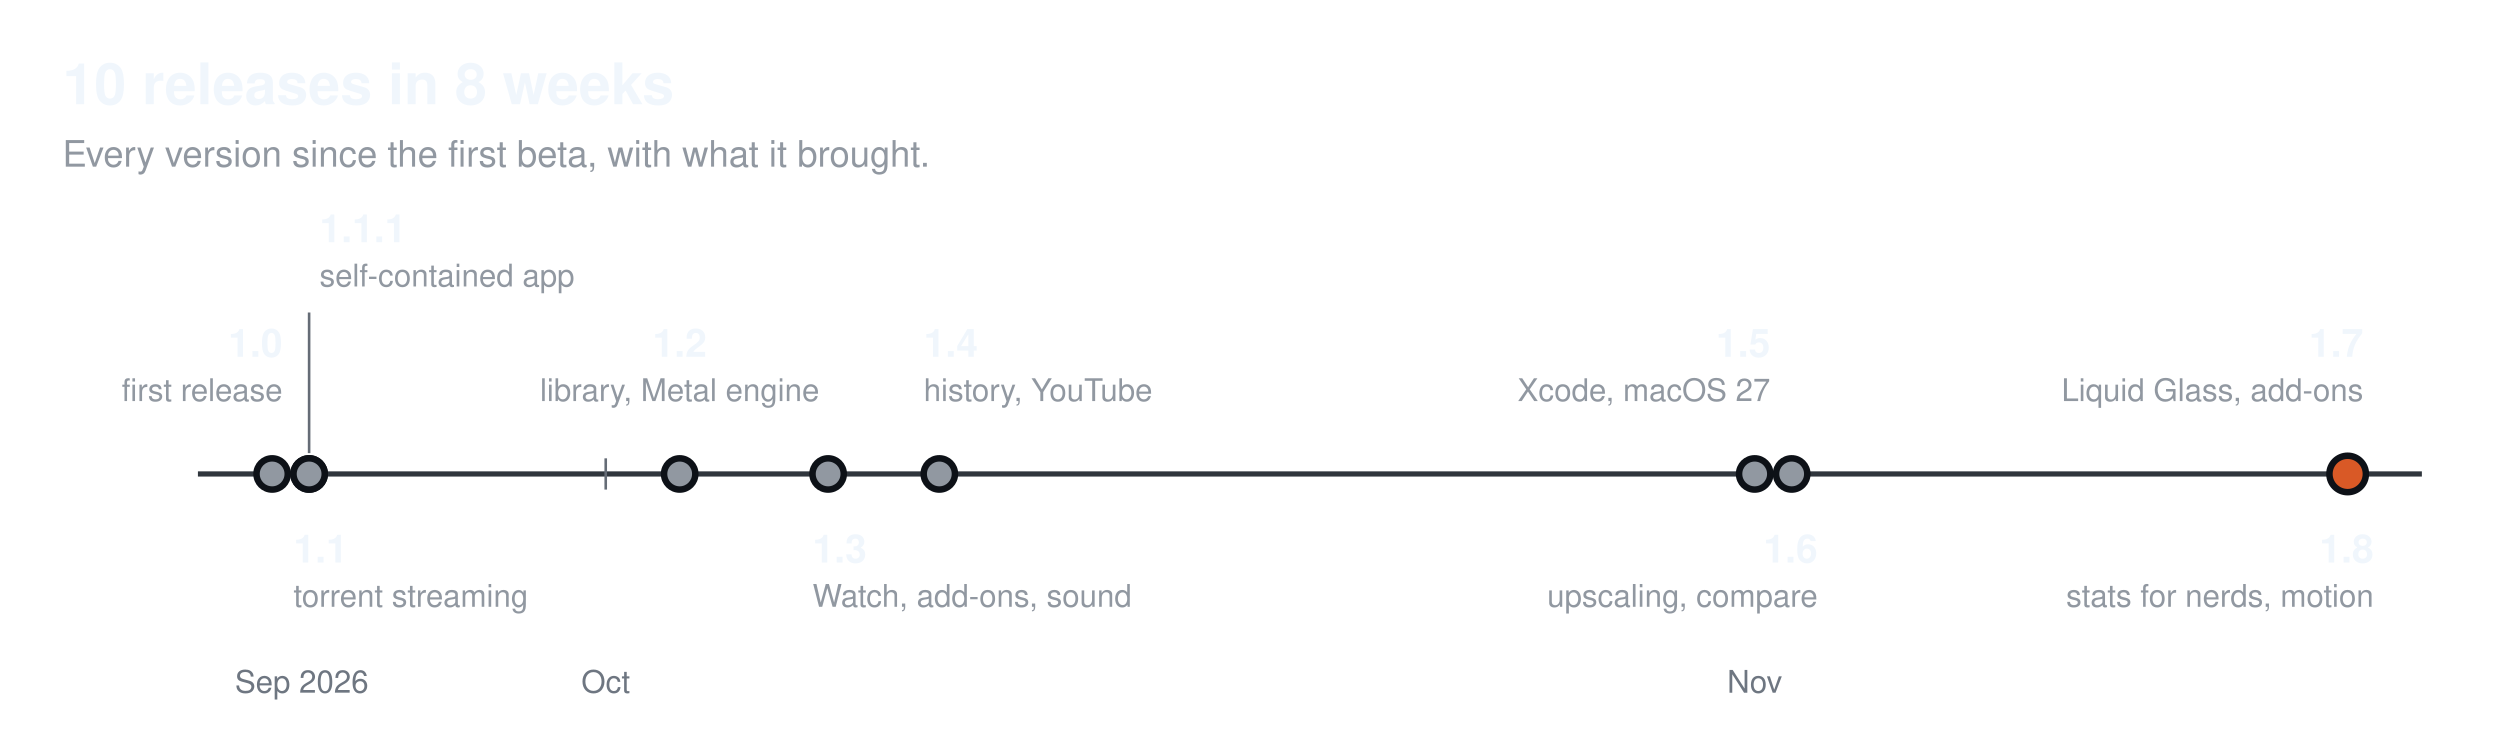
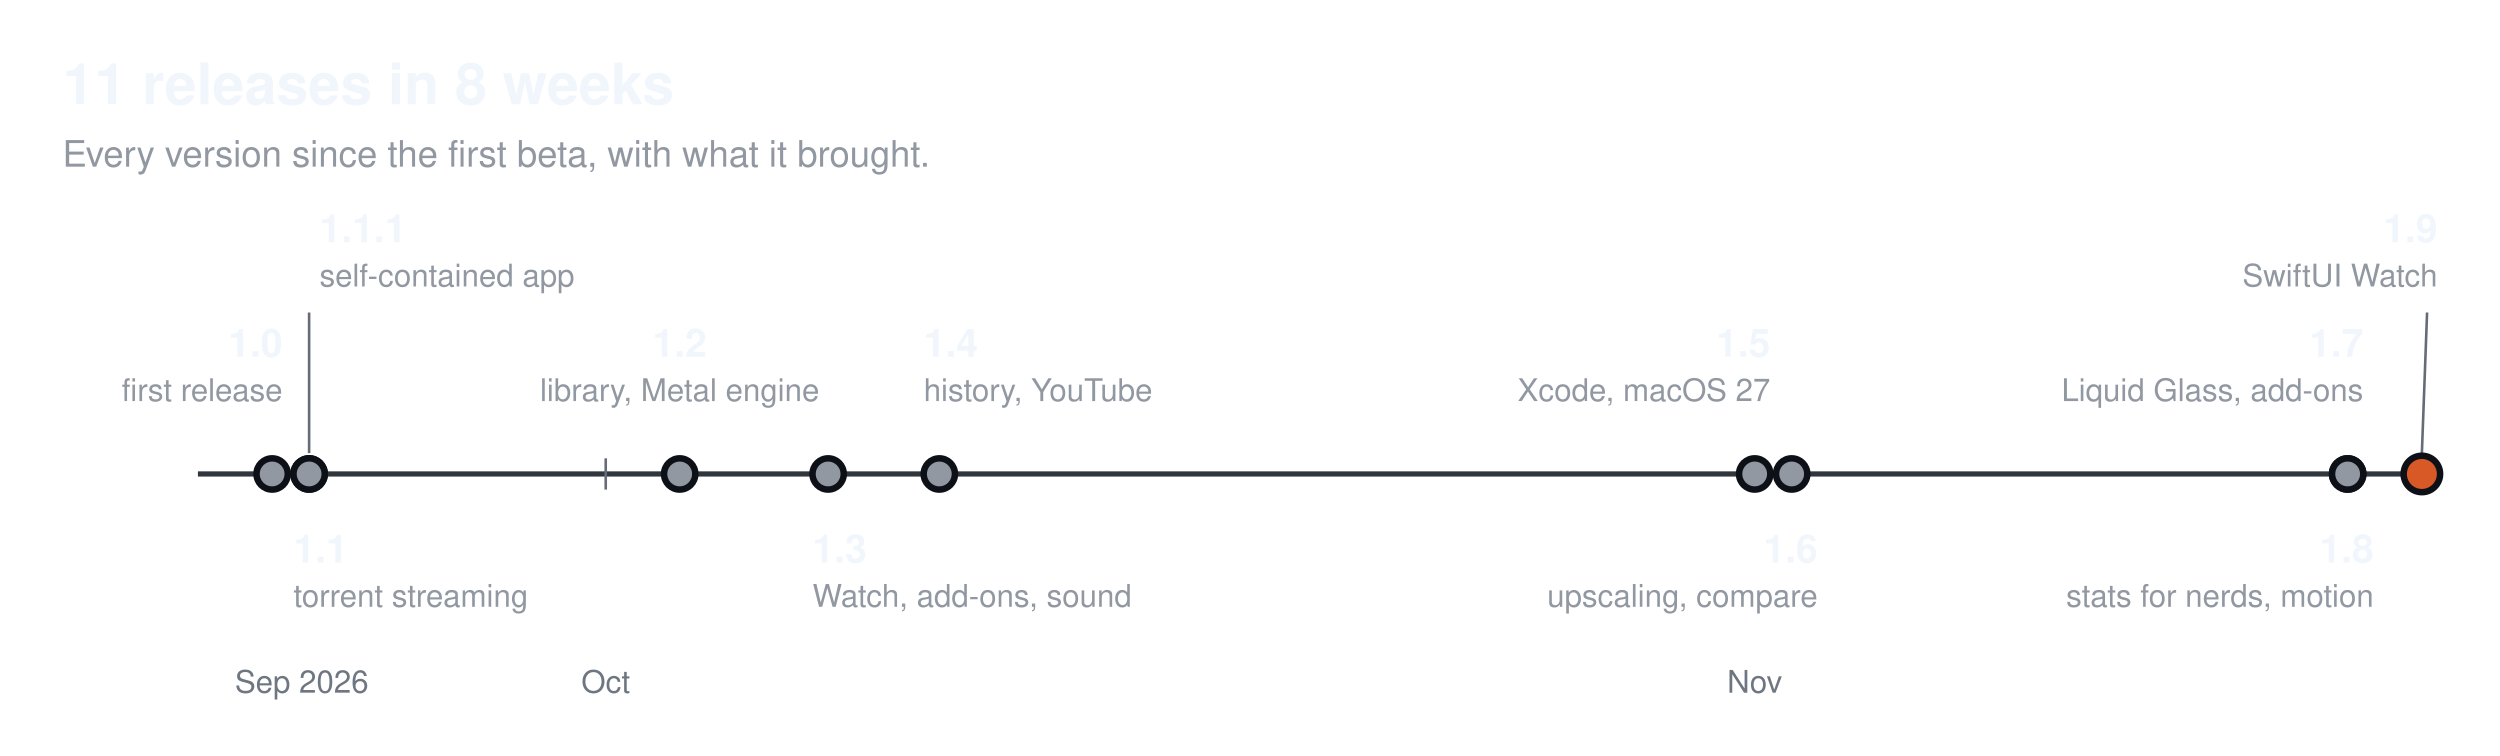
- <svg xmlns="http://www.w3.org/2000/svg" viewBox="0 0 960 290" width="960" height="290" role="img" aria-label="Timeline: MacLC 1.0 on 22 September 2026 to 1.8 on 17 November 2026, ten releases (1.7 and 1.8 on the same day)." font-family="-apple-system, BlinkMacSystemFont, 'SF Pro Text', 'Segoe UI', Helvetica, Arial, sans-serif">
-   <text x="24.0" y="40.0" font-size="22" fill="#f0f6fc" text-anchor="start" font-weight="600">10 releases in 8 weeks</text>
+ <svg xmlns="http://www.w3.org/2000/svg" viewBox="0 0 960 290" width="960" height="290" role="img" aria-label="Timeline: MacLC 1.0 on 22 September 2026 to 1.9 on 19 November 2026, eleven releases (1.7 and 1.8 on the same day)." font-family="-apple-system, BlinkMacSystemFont, 'SF Pro Text', 'Segoe UI', Helvetica, Arial, sans-serif">
+   <text x="24.0" y="40.0" font-size="22" fill="#f0f6fc" text-anchor="start" font-weight="600">11 releases in 8 weeks</text>
  <text x="24.0" y="64.0" font-size="14" fill="#9198a1" text-anchor="start" font-weight="400">Every version since the first beta, with what it brought.</text>
  <line x1="76" y1="182" x2="930" y2="182" stroke="#30363d" stroke-width="2" />
  <line x1="232.6" y1="176" x2="232.6" y2="188" stroke="#656c76" stroke-width="1" />
  <line x1="673.8" y1="176" x2="673.8" y2="188" stroke="#656c76" stroke-width="1" />
  <text x="90.2" y="266.0" font-size="12" fill="#6e7681" text-anchor="start" font-weight="400">Sep 2026</text>
  <text x="232.6" y="266.0" font-size="12" fill="#6e7681" text-anchor="middle" font-weight="400">Oct</text>
  <text x="673.8" y="266.0" font-size="12" fill="#6e7681" text-anchor="middle" font-weight="400">Nov</text>
  <circle cx="104.5" cy="182" r="6" fill="#9198a1" stroke="#0d1117" stroke-width="2.5" />
  <text x="108.5" y="137.0" font-size="15" fill="#f0f6fc" text-anchor="end" font-weight="600">1.0</text>
  <text x="108.5" y="154.0" font-size="12" fill="#9198a1" text-anchor="end" font-weight="400">first release</text>
  <circle cx="118.7" cy="182" r="6" fill="#9198a1" stroke="#0d1117" stroke-width="2.5" />
  <text x="112.7" y="216.0" font-size="15" fill="#f0f6fc" text-anchor="start" font-weight="600">1.1</text>
  <text x="112.7" y="233.0" font-size="12" fill="#9198a1" text-anchor="start" font-weight="400">torrent streaming</text>
  <line x1="118.7" y1="174" x2="118.7" y2="120.0" stroke="#656c76" stroke-width="1" />
  <circle cx="118.7" cy="182" r="6" fill="#9198a1" stroke="#0d1117" stroke-width="2.5" />
  <text x="122.7" y="93.0" font-size="15" fill="#f0f6fc" text-anchor="start" font-weight="600">1.1.1</text>
  <text x="122.7" y="110.0" font-size="12" fill="#9198a1" text-anchor="start" font-weight="400">self-contained app</text>
  <circle cx="261.0" cy="182" r="6" fill="#9198a1" stroke="#0d1117" stroke-width="2.5" />
  <text x="261.0" y="137.0" font-size="15" fill="#f0f6fc" text-anchor="middle" font-weight="600">1.2</text>
  <text x="261.0" y="154.0" font-size="12" fill="#9198a1" text-anchor="middle" font-weight="400">library, Metal engine</text>
  <circle cx="318.0" cy="182" r="6" fill="#9198a1" stroke="#0d1117" stroke-width="2.5" />
  <text x="312.0" y="216.0" font-size="15" fill="#f0f6fc" text-anchor="start" font-weight="600">1.3</text>
  <text x="312.0" y="233.0" font-size="12" fill="#9198a1" text-anchor="start" font-weight="400">Watch, add-ons, sound</text>
  <circle cx="360.7" cy="182" r="6" fill="#9198a1" stroke="#0d1117" stroke-width="2.5" />
  <text x="354.7" y="137.0" font-size="15" fill="#f0f6fc" text-anchor="start" font-weight="600">1.4</text>
  <text x="354.7" y="154.0" font-size="12" fill="#9198a1" text-anchor="start" font-weight="400">history, YouTube</text>
  <circle cx="673.8" cy="182" r="6" fill="#9198a1" stroke="#0d1117" stroke-width="2.5" />
  <text x="679.8" y="137.0" font-size="15" fill="#f0f6fc" text-anchor="end" font-weight="600">1.5</text>
  <text x="679.8" y="154.0" font-size="12" fill="#9198a1" text-anchor="end" font-weight="400">Xcode, macOS 27</text>
  <circle cx="688.0" cy="182" r="6" fill="#9198a1" stroke="#0d1117" stroke-width="2.5" />
  <text x="698.0" y="216.0" font-size="15" fill="#f0f6fc" text-anchor="end" font-weight="600">1.6</text>
  <text x="698.0" y="233.0" font-size="12" fill="#9198a1" text-anchor="end" font-weight="400">upscaling, compare</text>
  <circle cx="901.5" cy="182" r="6" fill="#9198a1" stroke="#0d1117" stroke-width="2.5" />
  <text x="907.5" y="137.0" font-size="15" fill="#f0f6fc" text-anchor="end" font-weight="600">1.7</text>
  <text x="907.5" y="154.0" font-size="12" fill="#9198a1" text-anchor="end" font-weight="400">Liquid Glass, add-ons</text>
-   <circle cx="901.5" cy="182" r="7" fill="#d95926" stroke="#0d1117" stroke-width="2.5" />
+   <circle cx="901.5" cy="182" r="6" fill="#9198a1" stroke="#0d1117" stroke-width="2.5" />
  <text x="911.5" y="216.0" font-size="15" fill="#f0f6fc" text-anchor="end" font-weight="600">1.8</text>
  <text x="911.5" y="233.0" font-size="12" fill="#9198a1" text-anchor="end" font-weight="400">stats for nerds, motion</text>
+   <line x1="930.0" y1="174" x2="932.0" y2="120.0" stroke="#656c76" stroke-width="1" />
+   <circle cx="930.0" cy="182" r="7" fill="#d95926" stroke="#0d1117" stroke-width="2.5" />
+   <text x="936.0" y="93.0" font-size="15" fill="#f0f6fc" text-anchor="end" font-weight="600">1.9</text>
+   <text x="936.0" y="110.0" font-size="12" fill="#9198a1" text-anchor="end" font-weight="400">SwiftUI Watch</text>
</svg>
